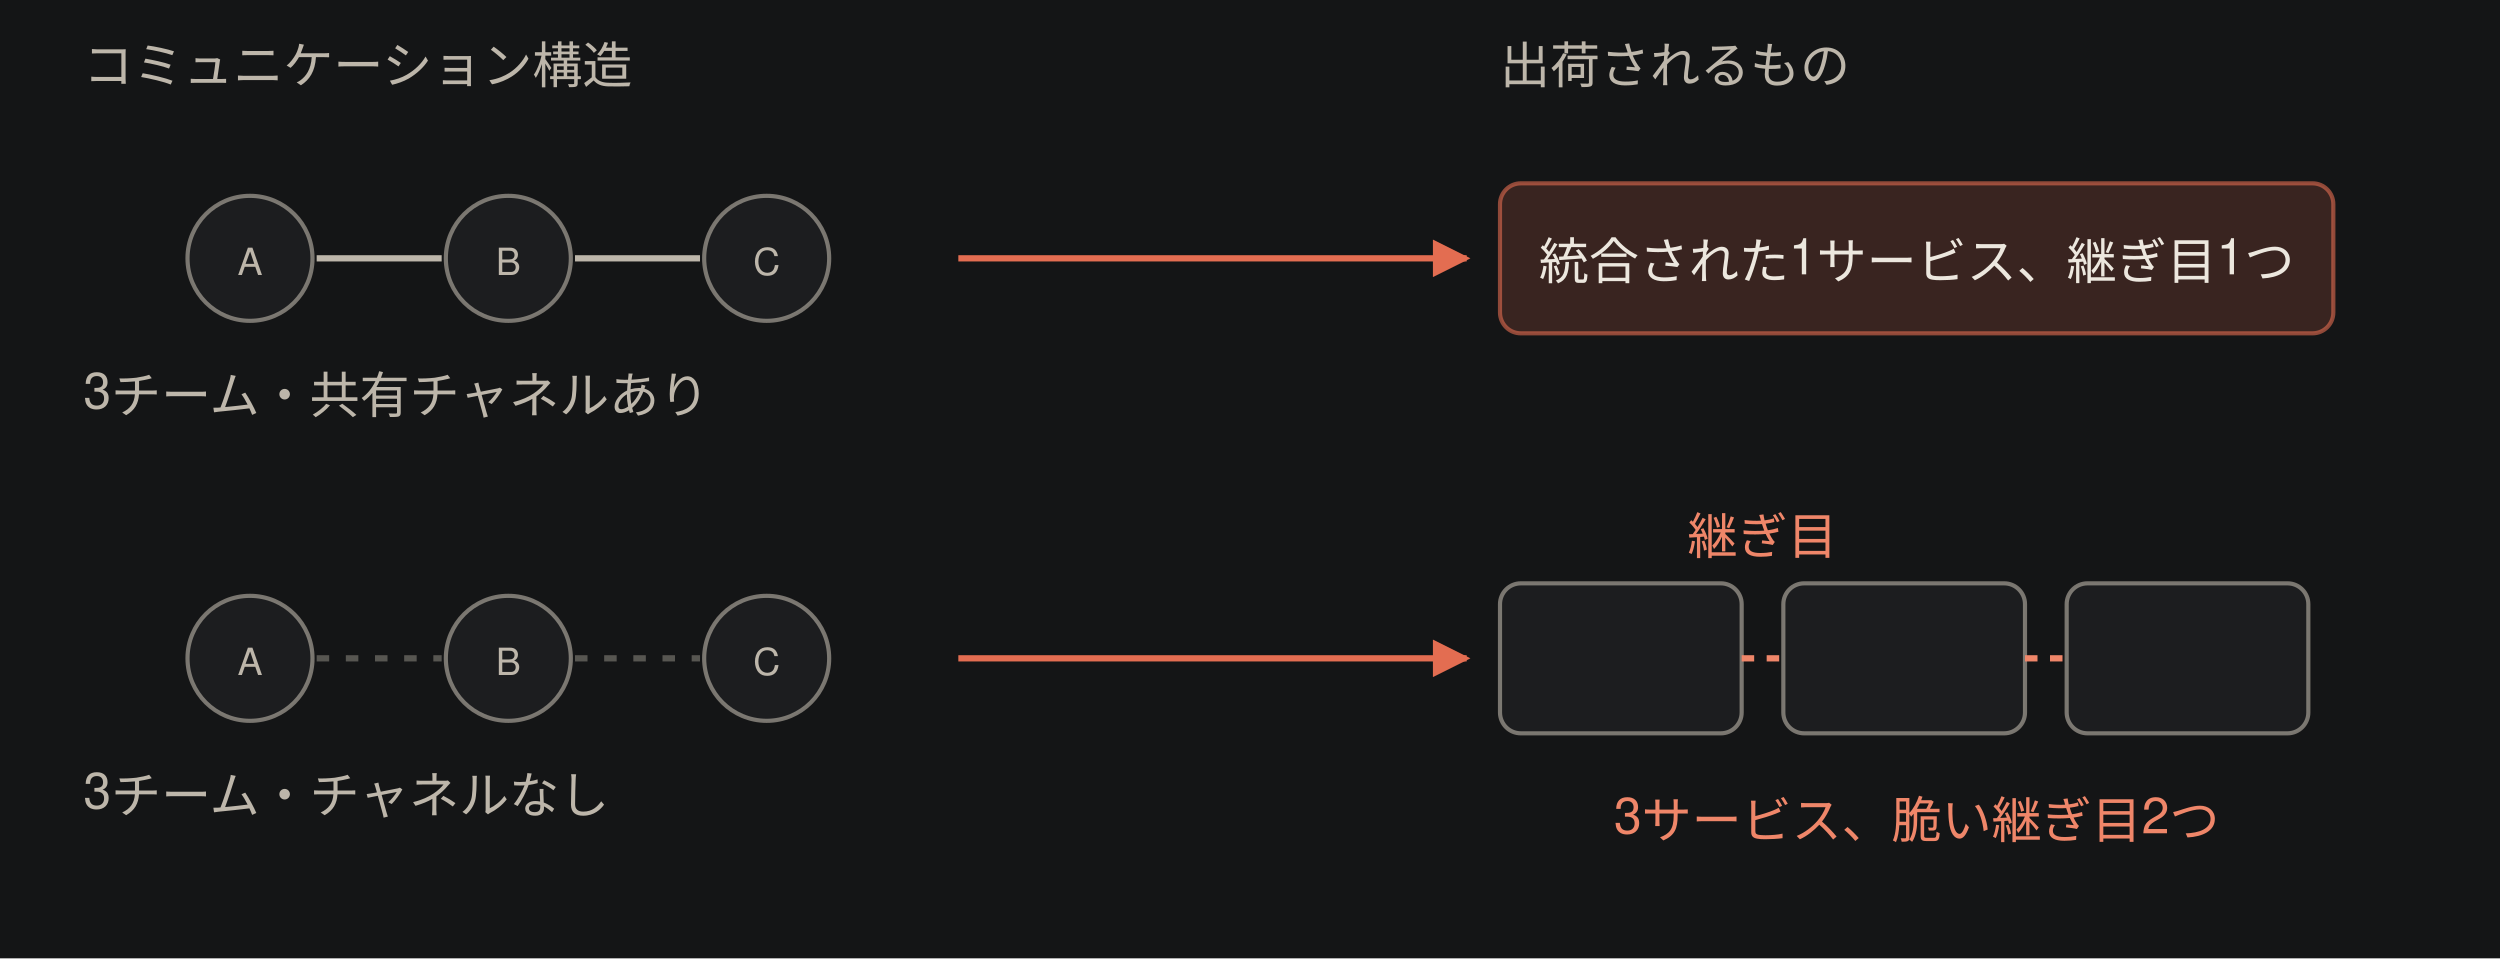
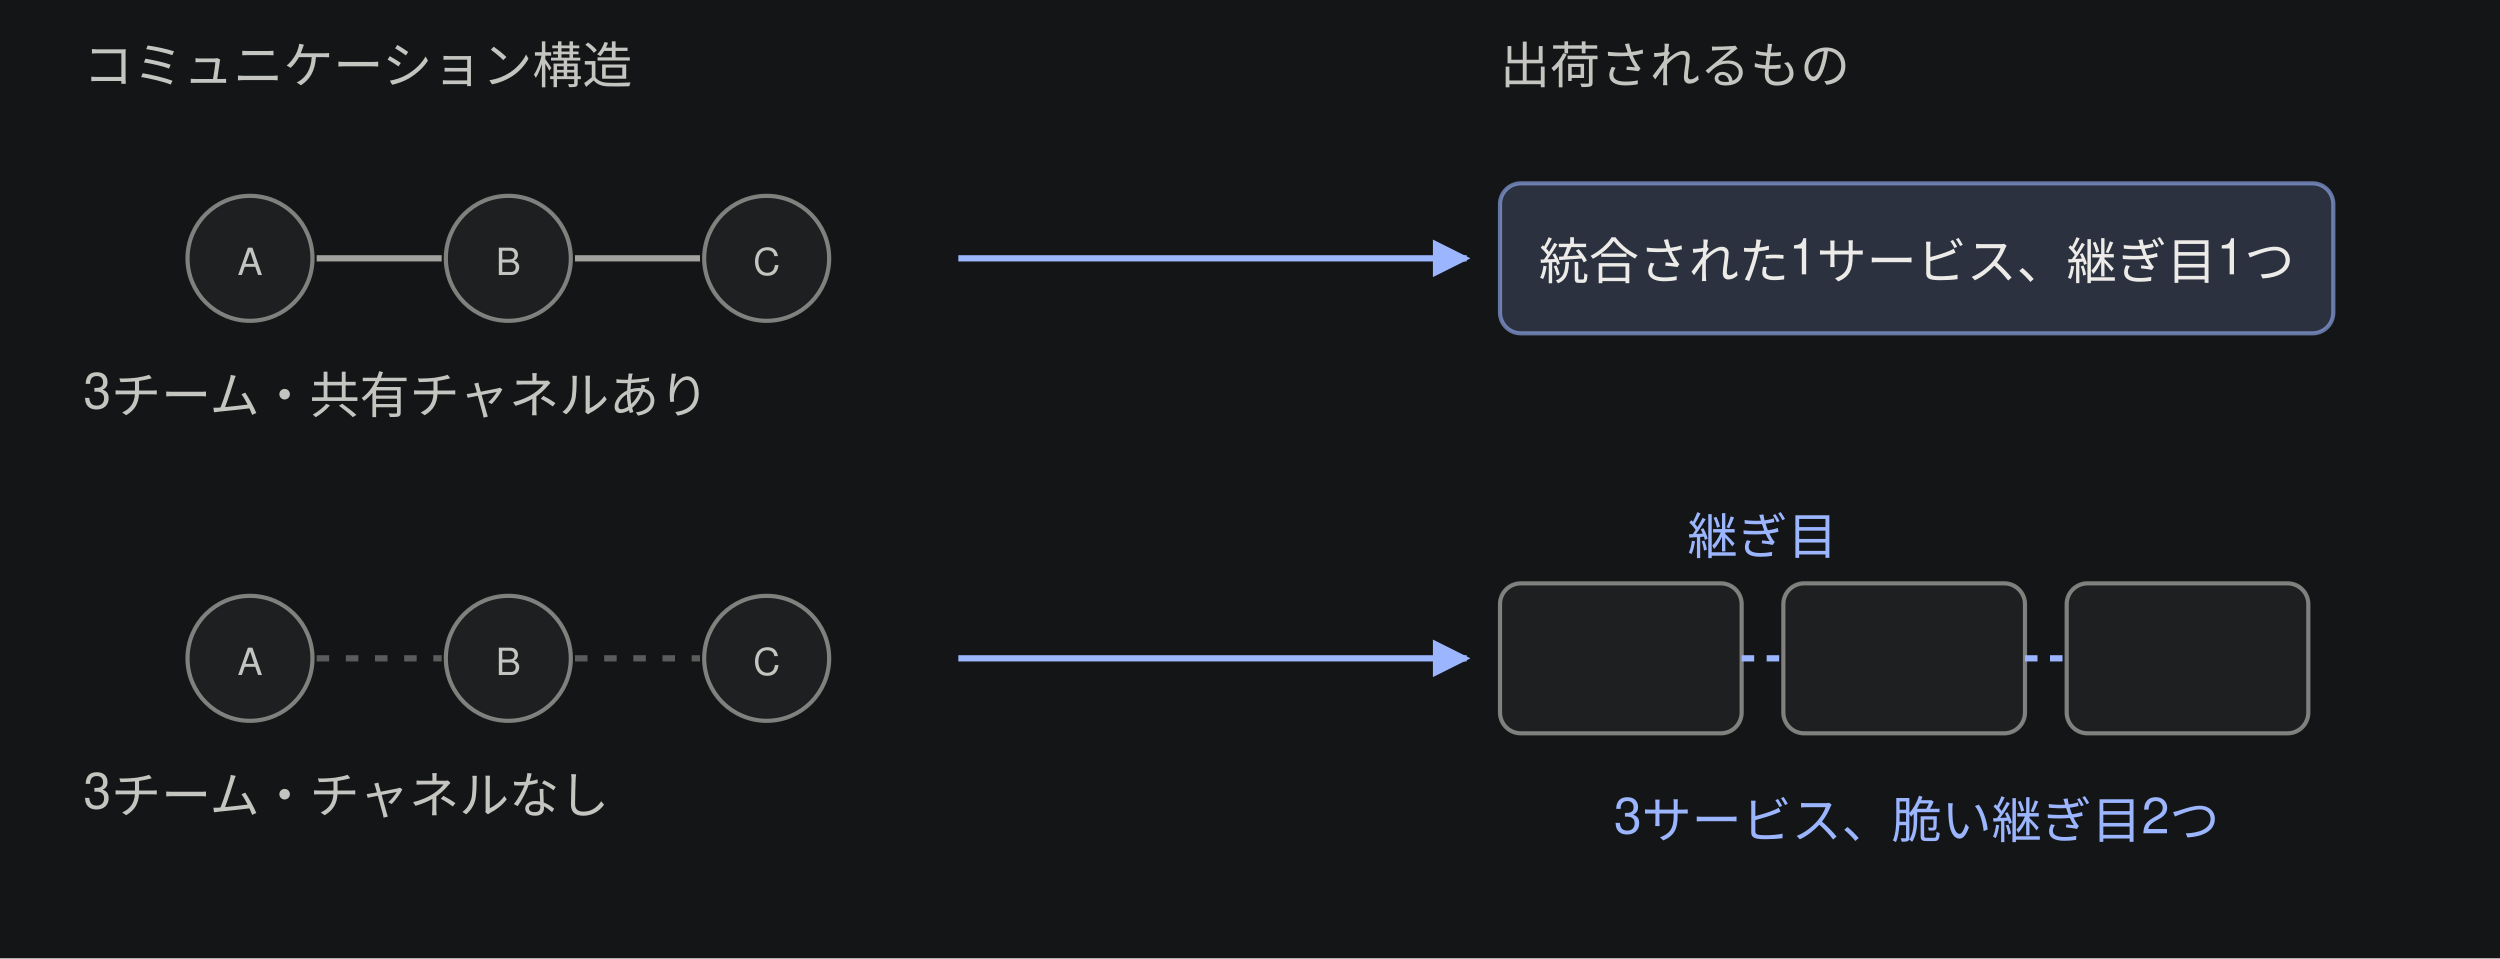
<svg xmlns="http://www.w3.org/2000/svg" width="600" height="230" viewBox="0 0 600 230" role="img">
  <rect width="600" height="230" fill="#141516" />
  <defs>
    <marker id="cw-arrow" viewBox="0 0 10 10" refX="9" refY="5" markerWidth="6" markerHeight="6" orient="auto">
-       <path d="M0,0 L10,5 L0,10 z" fill="#e36d51" />
+       <path d="M0,0 L10,5 L0,10 z" fill="#9bb5ff" />
    </marker>
  </defs>
-   <text x="20" y="20" font-family="'Atkinson Hyperlegible Next', system-ui, -apple-system, 'Segoe UI', Helvetica, Arial, sans-serif" font-size="12" fill="#bdb6aa">コミュニケーション構造</text>
-   <text x="360" y="20" font-family="'Atkinson Hyperlegible Next', system-ui, -apple-system, 'Segoe UI', Helvetica, Arial, sans-serif" font-size="12" fill="#bdb6aa">出荷されるもの</text>
+   <text x="20" y="20" font-family="'Atkinson Hyperlegible Next', system-ui, -apple-system, 'Segoe UI', Helvetica, Arial, sans-serif" font-size="12" fill="#c4c4c0">コミュニケーション構造</text>
+   <text x="360" y="20" font-family="'Atkinson Hyperlegible Next', system-ui, -apple-system, 'Segoe UI', Helvetica, Arial, sans-serif" font-size="12" fill="#c4c4c0">出荷されるもの</text>
  <g>
-     <line x1="76" y1="62" x2="106" y2="62" stroke="#bdb6aa" stroke-width="1.5" />
-     <line x1="138" y1="62" x2="168" y2="62" stroke="#bdb6aa" stroke-width="1.5" />
+     <line x1="76" y1="62" x2="106" y2="62" stroke="#a2a29e" stroke-width="1.5" />
+     <line x1="138" y1="62" x2="168" y2="62" stroke="#a2a29e" stroke-width="1.5" />
    <g>
-       <circle cx="60" cy="62" r="15" fill="#1c1d1f" stroke="#bdb6aa" stroke-opacity="0.6" />
-       <text x="60" y="66" text-anchor="middle" font-family="'Atkinson Hyperlegible Next', system-ui, -apple-system, 'Segoe UI', Helvetica, Arial, sans-serif" font-size="9" fill="#bdb6aa">A</text>
+       <circle cx="60" cy="62" r="15" fill="#1d1f21" stroke="#c4c4c0" stroke-opacity="0.6" />
+       <text x="60" y="66" text-anchor="middle" font-family="'Atkinson Hyperlegible Next', system-ui, -apple-system, 'Segoe UI', Helvetica, Arial, sans-serif" font-size="9" fill="#c4c4c0">A</text>
    </g>
    <g>
-       <circle cx="122" cy="62" r="15" fill="#1c1d1f" stroke="#bdb6aa" stroke-opacity="0.6" />
-       <text x="122" y="66" text-anchor="middle" font-family="'Atkinson Hyperlegible Next', system-ui, -apple-system, 'Segoe UI', Helvetica, Arial, sans-serif" font-size="9" fill="#bdb6aa">B</text>
+       <circle cx="122" cy="62" r="15" fill="#1d1f21" stroke="#c4c4c0" stroke-opacity="0.6" />
+       <text x="122" y="66" text-anchor="middle" font-family="'Atkinson Hyperlegible Next', system-ui, -apple-system, 'Segoe UI', Helvetica, Arial, sans-serif" font-size="9" fill="#c4c4c0">B</text>
    </g>
    <g>
-       <circle cx="184" cy="62" r="15" fill="#1c1d1f" stroke="#bdb6aa" stroke-opacity="0.6" />
-       <text x="184" y="66" text-anchor="middle" font-family="'Atkinson Hyperlegible Next', system-ui, -apple-system, 'Segoe UI', Helvetica, Arial, sans-serif" font-size="9" fill="#bdb6aa">C</text>
+       <circle cx="184" cy="62" r="15" fill="#1d1f21" stroke="#c4c4c0" stroke-opacity="0.6" />
+       <text x="184" y="66" text-anchor="middle" font-family="'Atkinson Hyperlegible Next', system-ui, -apple-system, 'Segoe UI', Helvetica, Arial, sans-serif" font-size="9" fill="#c4c4c0">C</text>
    </g>
  </g>
-   <text x="20" y="98" font-family="'Atkinson Hyperlegible Next', system-ui, -apple-system, 'Segoe UI', Helvetica, Arial, sans-serif" font-size="12" fill="#bdb6aa">3チーム・共有チャネルあり</text>
-   <line x1="230" y1="62" x2="352" y2="62" stroke="#e36d51" stroke-width="1.5" marker-end="url(#cw-arrow)" />
-   <rect x="360" y="44" width="200" height="36" rx="5" fill="#e36d51" fill-opacity="0.18" stroke="#e36d51" stroke-opacity="0.6" />
-   <text x="460" y="67" text-anchor="middle" font-family="'Atkinson Hyperlegible Next', system-ui, -apple-system, 'Segoe UI', Helvetica, Arial, sans-serif" font-size="12" fill="#ece7de">統合された1サービス、継ぎ目1つ</text>
+   <text x="20" y="98" font-family="'Atkinson Hyperlegible Next', system-ui, -apple-system, 'Segoe UI', Helvetica, Arial, sans-serif" font-size="12" fill="#c4c4c0">3チーム・共有チャネルあり</text>
+   <line x1="230" y1="62" x2="352" y2="62" stroke="#9bb5ff" stroke-width="1.5" marker-end="url(#cw-arrow)" />
+   <rect x="360" y="44" width="200" height="36" rx="5" fill="#9bb5ff" fill-opacity="0.18" stroke="#9bb5ff" stroke-opacity="0.6" />
+   <text x="460" y="67" text-anchor="middle" font-family="'Atkinson Hyperlegible Next', system-ui, -apple-system, 'Segoe UI', Helvetica, Arial, sans-serif" font-size="12" fill="#ecebe8">統合された1サービス、継ぎ目1つ</text>
  <g>
-     <line x1="76" y1="158" x2="106" y2="158" stroke="#bdb6aa" stroke-opacity="0.4" stroke-width="1.5" stroke-dasharray="3 4" />
-     <line x1="138" y1="158" x2="168" y2="158" stroke="#bdb6aa" stroke-opacity="0.4" stroke-width="1.5" stroke-dasharray="3 4" />
+     <line x1="76" y1="158" x2="106" y2="158" stroke="#c4c4c0" stroke-opacity="0.4" stroke-width="1.5" stroke-dasharray="3 4" />
+     <line x1="138" y1="158" x2="168" y2="158" stroke="#c4c4c0" stroke-opacity="0.4" stroke-width="1.5" stroke-dasharray="3 4" />
    <g>
-       <circle cx="60" cy="158" r="15" fill="#1c1d1f" stroke="#bdb6aa" stroke-opacity="0.6" />
-       <text x="60" y="162" text-anchor="middle" font-family="'Atkinson Hyperlegible Next', system-ui, -apple-system, 'Segoe UI', Helvetica, Arial, sans-serif" font-size="9" fill="#bdb6aa">A</text>
+       <circle cx="60" cy="158" r="15" fill="#1d1f21" stroke="#c4c4c0" stroke-opacity="0.6" />
+       <text x="60" y="162" text-anchor="middle" font-family="'Atkinson Hyperlegible Next', system-ui, -apple-system, 'Segoe UI', Helvetica, Arial, sans-serif" font-size="9" fill="#c4c4c0">A</text>
    </g>
    <g>
-       <circle cx="122" cy="158" r="15" fill="#1c1d1f" stroke="#bdb6aa" stroke-opacity="0.6" />
-       <text x="122" y="162" text-anchor="middle" font-family="'Atkinson Hyperlegible Next', system-ui, -apple-system, 'Segoe UI', Helvetica, Arial, sans-serif" font-size="9" fill="#bdb6aa">B</text>
+       <circle cx="122" cy="158" r="15" fill="#1d1f21" stroke="#c4c4c0" stroke-opacity="0.6" />
+       <text x="122" y="162" text-anchor="middle" font-family="'Atkinson Hyperlegible Next', system-ui, -apple-system, 'Segoe UI', Helvetica, Arial, sans-serif" font-size="9" fill="#c4c4c0">B</text>
    </g>
    <g>
-       <circle cx="184" cy="158" r="15" fill="#1c1d1f" stroke="#bdb6aa" stroke-opacity="0.6" />
-       <text x="184" y="162" text-anchor="middle" font-family="'Atkinson Hyperlegible Next', system-ui, -apple-system, 'Segoe UI', Helvetica, Arial, sans-serif" font-size="9" fill="#bdb6aa">C</text>
+       <circle cx="184" cy="158" r="15" fill="#1d1f21" stroke="#c4c4c0" stroke-opacity="0.6" />
+       <text x="184" y="162" text-anchor="middle" font-family="'Atkinson Hyperlegible Next', system-ui, -apple-system, 'Segoe UI', Helvetica, Arial, sans-serif" font-size="9" fill="#c4c4c0">C</text>
    </g>
  </g>
-   <text x="20" y="194" font-family="'Atkinson Hyperlegible Next', system-ui, -apple-system, 'Segoe UI', Helvetica, Arial, sans-serif" font-size="12" fill="#bdb6aa">3チーム・チャネルなし</text>
-   <line x1="230" y1="158" x2="352" y2="158" stroke="#e36d51" stroke-width="1.5" marker-end="url(#cw-arrow)" />
+   <text x="20" y="194" font-family="'Atkinson Hyperlegible Next', system-ui, -apple-system, 'Segoe UI', Helvetica, Arial, sans-serif" font-size="12" fill="#c4c4c0">3チーム・チャネルなし</text>
+   <line x1="230" y1="158" x2="352" y2="158" stroke="#9bb5ff" stroke-width="1.5" marker-end="url(#cw-arrow)" />
  <g>
-     <rect x="360" y="140" width="58" height="36" rx="5" fill="#1c1d1f" stroke="#bdb6aa" stroke-opacity="0.6" />
-     <line x1="418" y1="158" x2="428" y2="158" stroke="#ef8669" stroke-width="1.5" stroke-dasharray="3 3" />
+     <rect x="360" y="140" width="58" height="36" rx="5" fill="#1d1f21" stroke="#c4c4c0" stroke-opacity="0.6" />
+     <line x1="418" y1="158" x2="428" y2="158" stroke="#9bb5ff" stroke-width="1.5" stroke-dasharray="3 3" />
  </g>
  <g>
-     <rect x="428" y="140" width="58" height="36" rx="5" fill="#1c1d1f" stroke="#bdb6aa" stroke-opacity="0.6" />
-     <line x1="486" y1="158" x2="496" y2="158" stroke="#ef8669" stroke-width="1.5" stroke-dasharray="3 3" />
+     <rect x="428" y="140" width="58" height="36" rx="5" fill="#1d1f21" stroke="#c4c4c0" stroke-opacity="0.6" />
+     <line x1="486" y1="158" x2="496" y2="158" stroke="#9bb5ff" stroke-width="1.5" stroke-dasharray="3 3" />
  </g>
  <g>
-     <rect x="496" y="140" width="58" height="36" rx="5" fill="#1c1d1f" stroke="#bdb6aa" stroke-opacity="0.6" />
+     <rect x="496" y="140" width="58" height="36" rx="5" fill="#1d1f21" stroke="#c4c4c0" stroke-opacity="0.6" />
  </g>
-   <text x="460" y="200" text-anchor="middle" font-family="'Atkinson Hyperlegible Next', system-ui, -apple-system, 'Segoe UI', Helvetica, Arial, sans-serif" font-size="12" fill="#ef8669">3サービス、脆い継ぎ目2つ</text>
-   <text x="423" y="133" text-anchor="middle" font-family="'Atkinson Hyperlegible Next', system-ui, -apple-system, 'Segoe UI', Helvetica, Arial, sans-serif" font-size="12" fill="#ef8669">継ぎ目</text>
+   <text x="460" y="200" text-anchor="middle" font-family="'Atkinson Hyperlegible Next', system-ui, -apple-system, 'Segoe UI', Helvetica, Arial, sans-serif" font-size="12" fill="#9bb5ff">3サービス、脆い継ぎ目2つ</text>
+   <text x="423" y="133" text-anchor="middle" font-family="'Atkinson Hyperlegible Next', system-ui, -apple-system, 'Segoe UI', Helvetica, Arial, sans-serif" font-size="12" fill="#9bb5ff">継ぎ目</text>
</svg>
